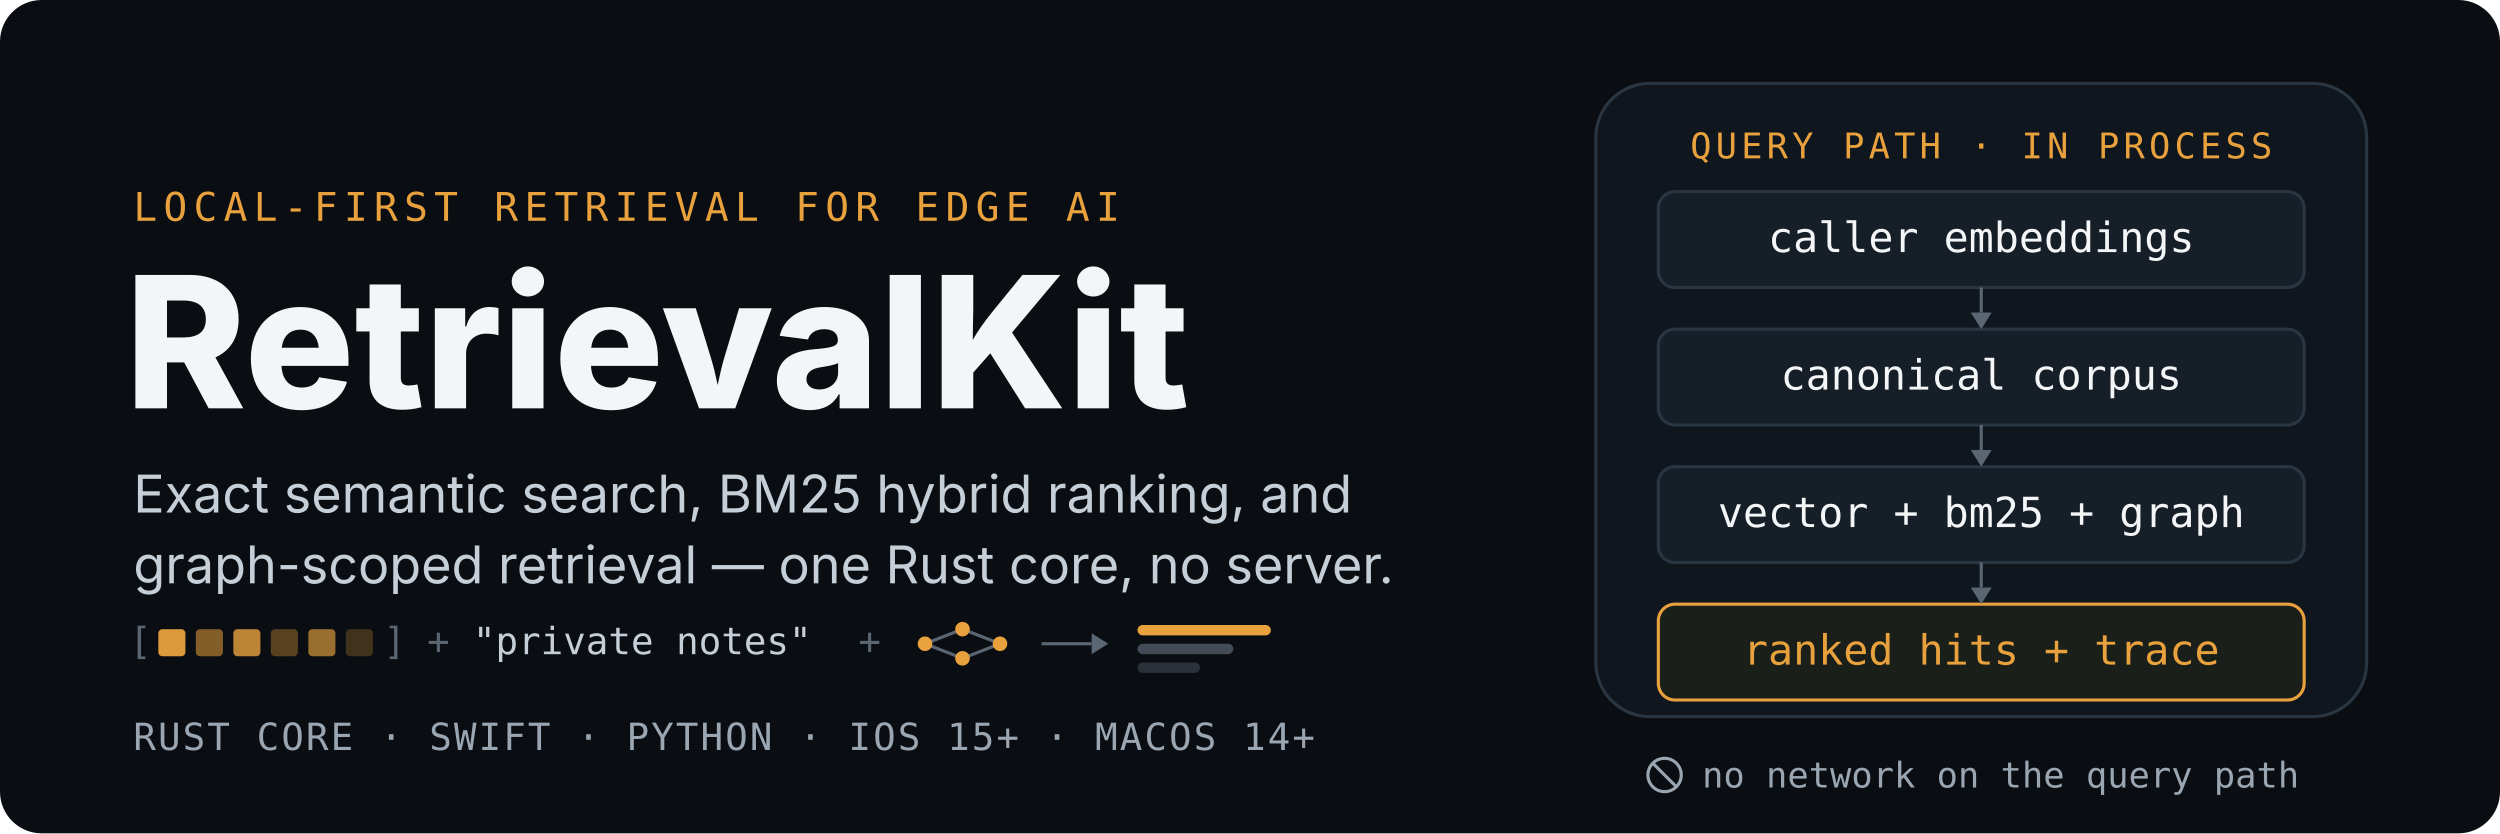
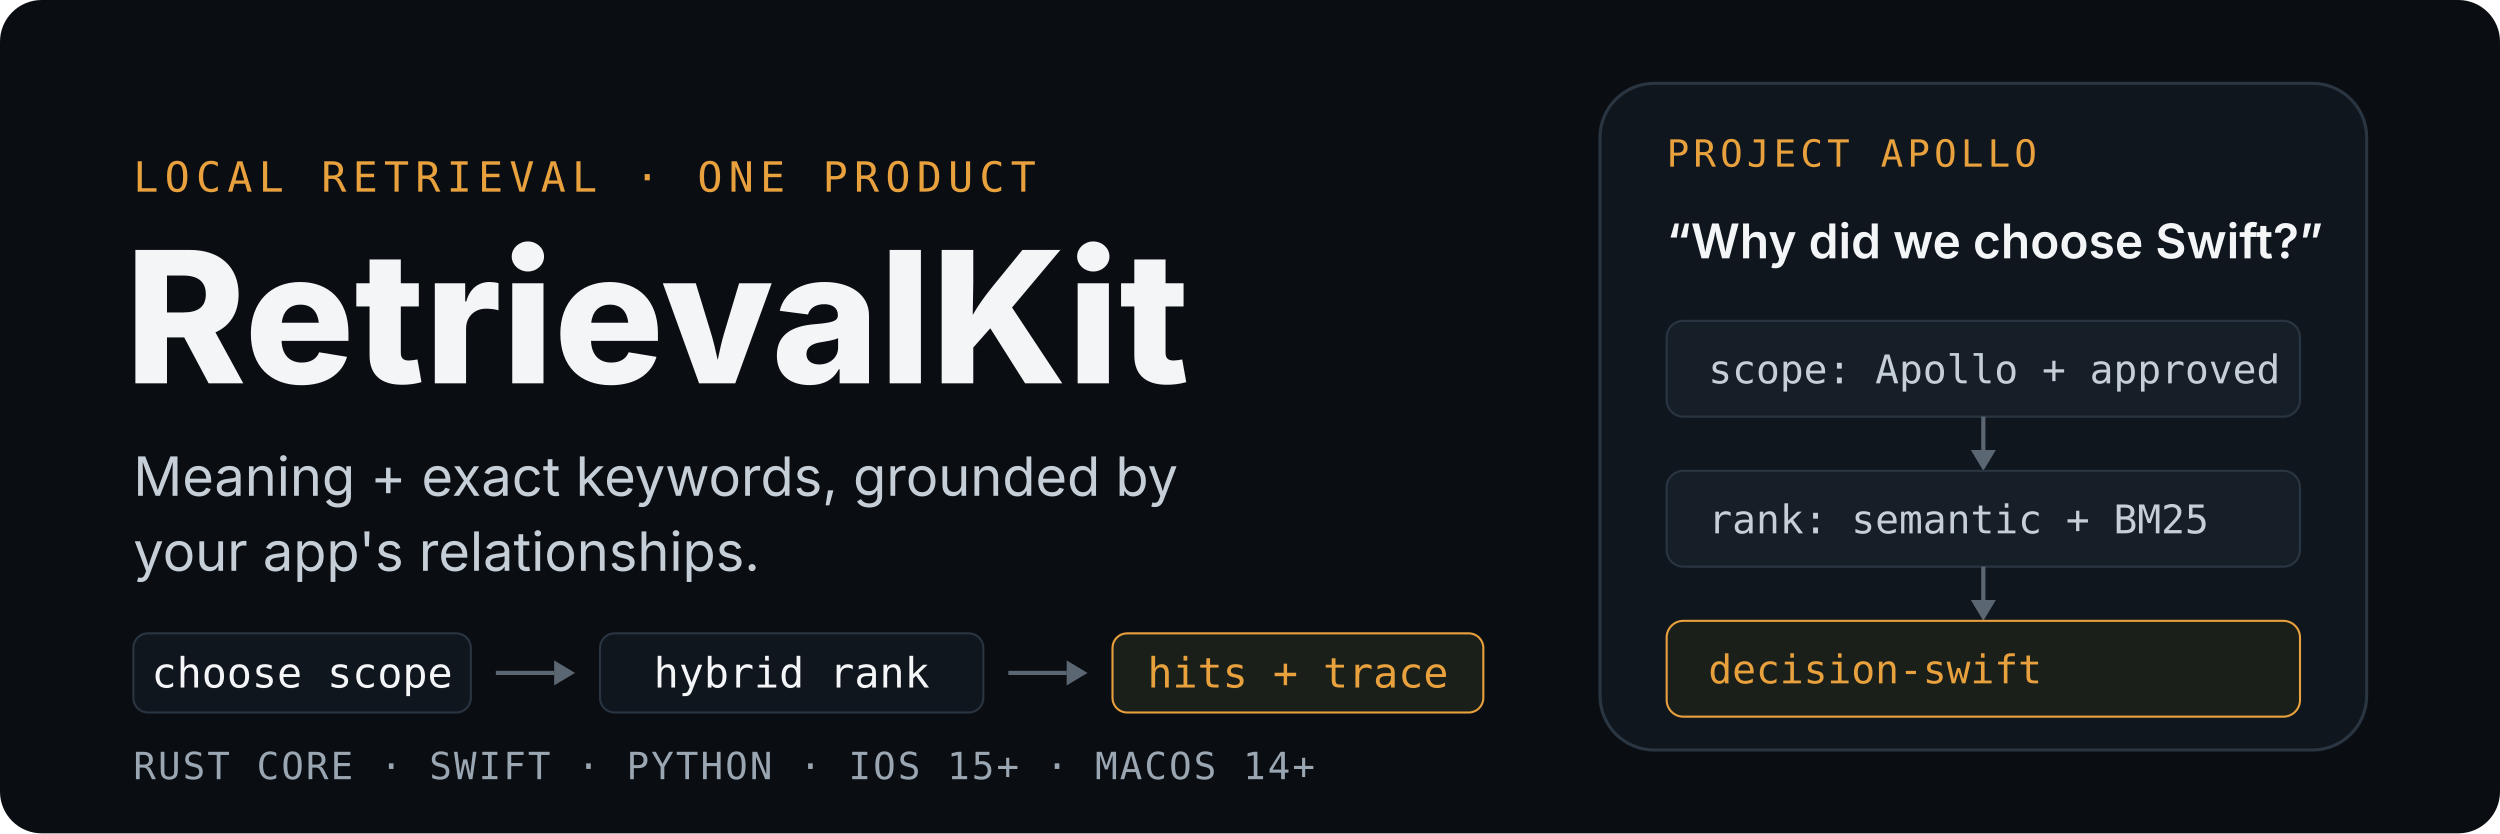
<svg xmlns="http://www.w3.org/2000/svg" width="1200" height="400" viewBox="0 0 1200 400" role="img" aria-labelledby="title desc">
  <rect width="1200" height="400" rx="20" fill="#0A0D12" />
  <g id="title-block">
-     <text x="64" y="106" font-family="ui-monospace, SFMono-Regular, Menlo, monospace" font-size="19" letter-spacing="3" fill="#E8A13D">LOCAL-FIRST RETRIEVAL FOR EDGE AI</text>
-     <text x="60" y="196" font-family="-apple-system, BlinkMacSystemFont, 'Segoe UI', 'PingFang SC', sans-serif" font-size="88" font-weight="800" fill="#F3F5F7">RetrievalKit</text>
-     <text x="64" y="246" font-family="-apple-system, BlinkMacSystemFont, 'Segoe UI', 'PingFang SC', sans-serif" font-size="25" fill="#C6CFD8">Exact semantic search, BM25 hybrid ranking, and</text>
-     <text x="64" y="280" font-family="-apple-system, BlinkMacSystemFont, 'Segoe UI', 'PingFang SC', sans-serif" font-size="25" fill="#C6CFD8">graph-scoped retrieval — one Rust core, no server.</text>
-     <g id="fusion-strip" transform="translate(64 298)" font-family="ui-monospace, SFMono-Regular, Menlo, monospace">
-       <text x="-2" y="16" font-size="18" fill="#5B6673">[</text>
-       <g fill="#E8A13D">
-         <rect x="12" y="4" width="13" height="13" rx="2" opacity="0.95" />
-         <rect x="30" y="4" width="13" height="13" rx="2" opacity="0.55" />
-         <rect x="48" y="4" width="13" height="13" rx="2" opacity="0.80" />
-         <rect x="66" y="4" width="13" height="13" rx="2" opacity="0.35" />
-         <rect x="84" y="4" width="13" height="13" rx="2" opacity="0.65" />
-         <rect x="102" y="4" width="13" height="13" rx="2" opacity="0.25" />
-       </g>
-       <text x="120" y="16" font-size="18" fill="#5B6673">]</text>
-       <text x="141" y="16" font-size="18" fill="#5B6673">+</text>
-       <text x="163" y="16" font-size="18" fill="#C6CFD8">"private notes"</text>
-       <text x="348" y="16" font-size="18" fill="#5B6673">+</text>
-       <g transform="translate(374 0)">
-         <g stroke="#5B6673" stroke-width="1.5">
-           <line x1="6" y1="11" x2="24" y2="4" />
-           <line x1="6" y1="11" x2="24" y2="18" />
-           <line x1="24" y1="4" x2="42" y2="11" />
-           <line x1="24" y1="18" x2="42" y2="11" />
-         </g>
-         <g fill="#E8A13D">
-           <circle cx="6" cy="11" r="3.5" />
-           <circle cx="24" cy="4" r="3.5" />
-           <circle cx="24" cy="18" r="3.5" />
-           <circle cx="42" cy="11" r="3.5" />
-         </g>
-       </g>
-       <line x1="436" y1="11" x2="460" y2="11" stroke="#5B6673" stroke-width="1.5" />
-       <path d="M460 6 L460 16 L468 11 Z" fill="#5B6673" />
-       <g transform="translate(482 2)">
-         <rect x="0" y="0" width="64" height="5" rx="2.5" fill="#E8A13D" />
-         <rect x="0" y="9" width="46" height="5" rx="2.5" fill="#5B6673" opacity="0.7" />
-         <rect x="0" y="18" width="30" height="5" rx="2.5" fill="#5B6673" opacity="0.4" />
-       </g>
+     <text x="64" y="92" font-family="ui-monospace, SFMono-Regular, Menlo, monospace" font-size="20" letter-spacing="3" fill="#E8A13D">LOCAL RETRIEVAL · ONE PRODUCT</text>
+     <text x="60" y="184" font-family="-apple-system, BlinkMacSystemFont, 'Segoe UI', sans-serif" font-size="88" font-weight="800" fill="#F3F5F7">RetrievalKit</text>
+     <text x="64" y="238" font-family="-apple-system, BlinkMacSystemFont, 'Segoe UI', sans-serif" font-size="26" fill="#C6CFD8">Meaning + exact keywords, grounded by</text>
+     <text x="64" y="274" font-family="-apple-system, BlinkMacSystemFont, 'Segoe UI', sans-serif" font-size="26" fill="#C6CFD8">your app's relationships.</text>
+     <g id="product-flow" transform="translate(64 304)" font-family="ui-monospace, SFMono-Regular, Menlo, monospace" font-size="20">
+       <rect x="0" y="0" width="162" height="38" rx="7" fill="#10161E" stroke="#2A3542" />
+       <text x="81" y="26" text-anchor="middle" fill="#F3F5F7">choose scope</text>
+       <path d="M174 19 H202" stroke="#5B6673" stroke-width="2" />
+       <path d="M202 13 L212 19 L202 25 Z" fill="#5B6673" />
+       <rect x="224" y="0" width="184" height="38" rx="7" fill="#10161E" stroke="#2A3542" />
+       <text x="316" y="26" text-anchor="middle" fill="#F3F5F7">hybrid rank</text>
+       <path d="M420 19 H448" stroke="#5B6673" stroke-width="2" />
+       <path d="M448 13 L458 19 L448 25 Z" fill="#5B6673" />
+       <rect x="470" y="0" width="178" height="38" rx="7" fill="#1B1F1A" stroke="#E8A13D" />
+       <text x="559" y="26" text-anchor="middle" fill="#E8A13D">hits + trace</text>
    </g>
-     <text x="64" y="360" font-family="ui-monospace, SFMono-Regular, Menlo, monospace" font-size="18" letter-spacing="1" fill="#9AA6B2">RUST CORE · SWIFT · PYTHON · IOS 15+ · MACOS 14+</text>
+     <text x="64" y="374" font-family="ui-monospace, SFMono-Regular, Menlo, monospace" font-size="18" letter-spacing="1" fill="#9AA6B2">RUST CORE · SWIFT · PYTHON · IOS 15+ · MACOS 14+</text>
  </g>
-   <g id="project-proof">
-     <rect x="766" y="40" width="370" height="304" rx="26" fill="#10161E" stroke="#2A3542" stroke-width="1.5" />
-     <text x="951" y="76" text-anchor="middle" font-family="ui-monospace, SFMono-Regular, Menlo, monospace" font-size="17" letter-spacing="2" fill="#E8A13D">QUERY PATH · IN PROCESS</text>
-     <g font-family="ui-monospace, SFMono-Regular, Menlo, monospace" font-size="20" fill="#F3F5F7" text-anchor="middle">
-       <rect x="796" y="92" width="310" height="46" rx="8" fill="#161E28" stroke="#2A3542" stroke-width="1.5" />
-       <text x="951" y="121">caller embeddings</text>
-       <rect x="796" y="158" width="310" height="46" rx="8" fill="#161E28" stroke="#2A3542" stroke-width="1.5" />
-       <text x="951" y="187">canonical corpus</text>
-       <rect x="796" y="224" width="310" height="46" rx="8" fill="#161E28" stroke="#2A3542" stroke-width="1.5" />
-       <text x="951" y="253">vector + bm25 + graph</text>
-       <rect x="796" y="290" width="310" height="46" rx="8" fill="#1B1F1A" stroke="#E8A13D" stroke-width="1.5" />
-       <text x="951" y="319" fill="#E8A13D">ranked hits + trace</text>
-     </g>
-     <g stroke="#5B6673" stroke-width="1.5">
-       <line x1="951" y1="138" x2="951" y2="150" />
-       <line x1="951" y1="204" x2="951" y2="216" />
-       <line x1="951" y1="270" x2="951" y2="282" />
-     </g>
-     <g fill="#5B6673">
-       <path d="M946 150 L956 150 L951 158 Z" />
-       <path d="M946 216 L956 216 L951 224 Z" />
-       <path d="M946 282 L956 282 L951 290 Z" />
-     </g>
-     <g transform="translate(791 364)">
-       <circle cx="8" cy="8" r="8" fill="none" stroke="#9AA6B2" stroke-width="1.5" />
-       <line x1="2.3" y1="2.3" x2="13.7" y2="13.7" stroke="#9AA6B2" stroke-width="1.5" />
-       <text x="26" y="14" font-family="ui-monospace, SFMono-Regular, Menlo, monospace" font-size="17" fill="#9AA6B2">no network on the query path</text>
+   <g id="apollo-example">
+     <rect x="768" y="40" width="368" height="320" rx="26" fill="#10161E" stroke="#2A3542" stroke-width="1.5" />
+     <text x="800" y="80" font-family="ui-monospace, SFMono-Regular, Menlo, monospace" font-size="18" letter-spacing="2" fill="#E8A13D">PROJECT APOLLO</text>
+     <text x="800" y="124" font-family="-apple-system, BlinkMacSystemFont, 'Segoe UI', sans-serif" font-size="23" font-weight="600" fill="#F3F5F7">“Why did we choose Swift?”</text>
+     <g font-family="ui-monospace, SFMono-Regular, Menlo, monospace" font-size="19">
+       <rect x="800" y="154" width="304" height="46" rx="8" fill="#161E28" stroke="#2A3542" />
+       <text x="820" y="184" fill="#C6CFD8">scope: Apollo + approved</text>
+       <path d="M952 200 V216" stroke="#5B6673" stroke-width="2" />
+       <path d="M946 216 L952 226 L958 216 Z" fill="#5B6673" />
+       <rect x="800" y="226" width="304" height="46" rx="8" fill="#161E28" stroke="#2A3542" />
+       <text x="820" y="256" fill="#C6CFD8">rank: semantic + BM25</text>
+       <path d="M952 272 V288" stroke="#5B6673" stroke-width="2" />
+       <path d="M946 288 L952 298 L958 288 Z" fill="#5B6673" />
+       <rect x="800" y="298" width="304" height="46" rx="8" fill="#1B1F1A" stroke="#E8A13D" />
+       <text x="820" y="328" fill="#E8A13D">decision-swift</text>
    </g>
  </g>
</svg>
